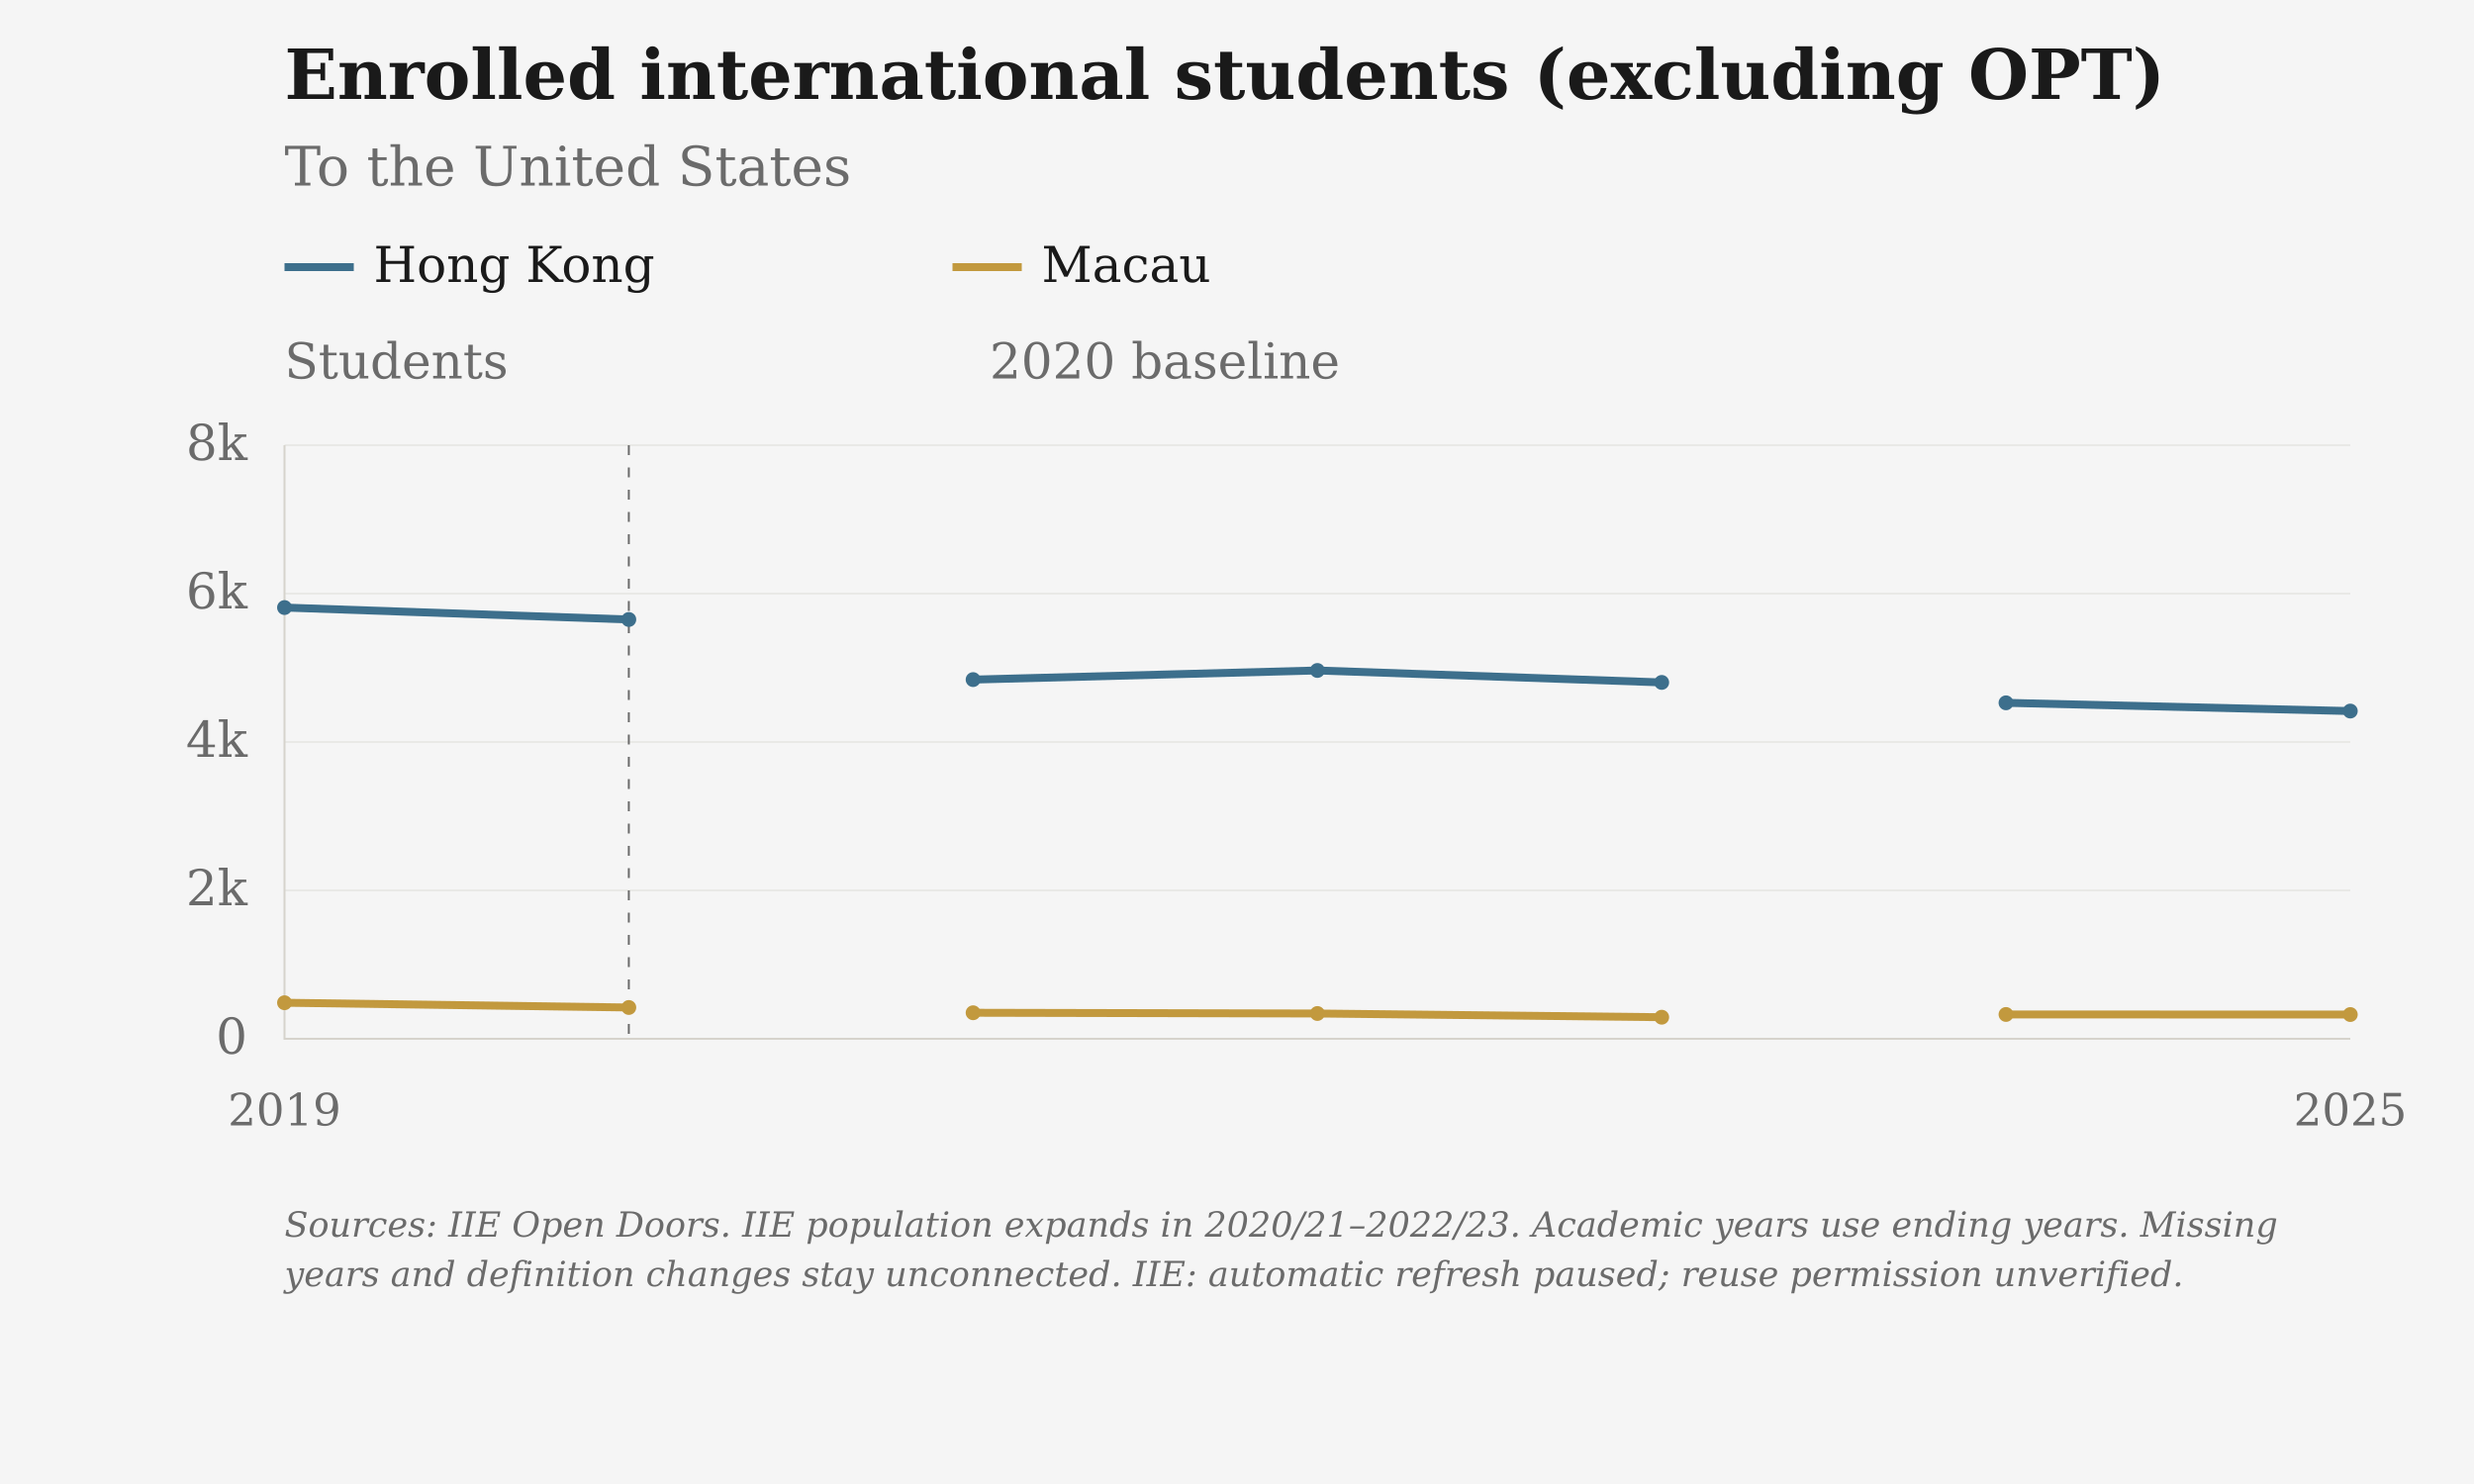
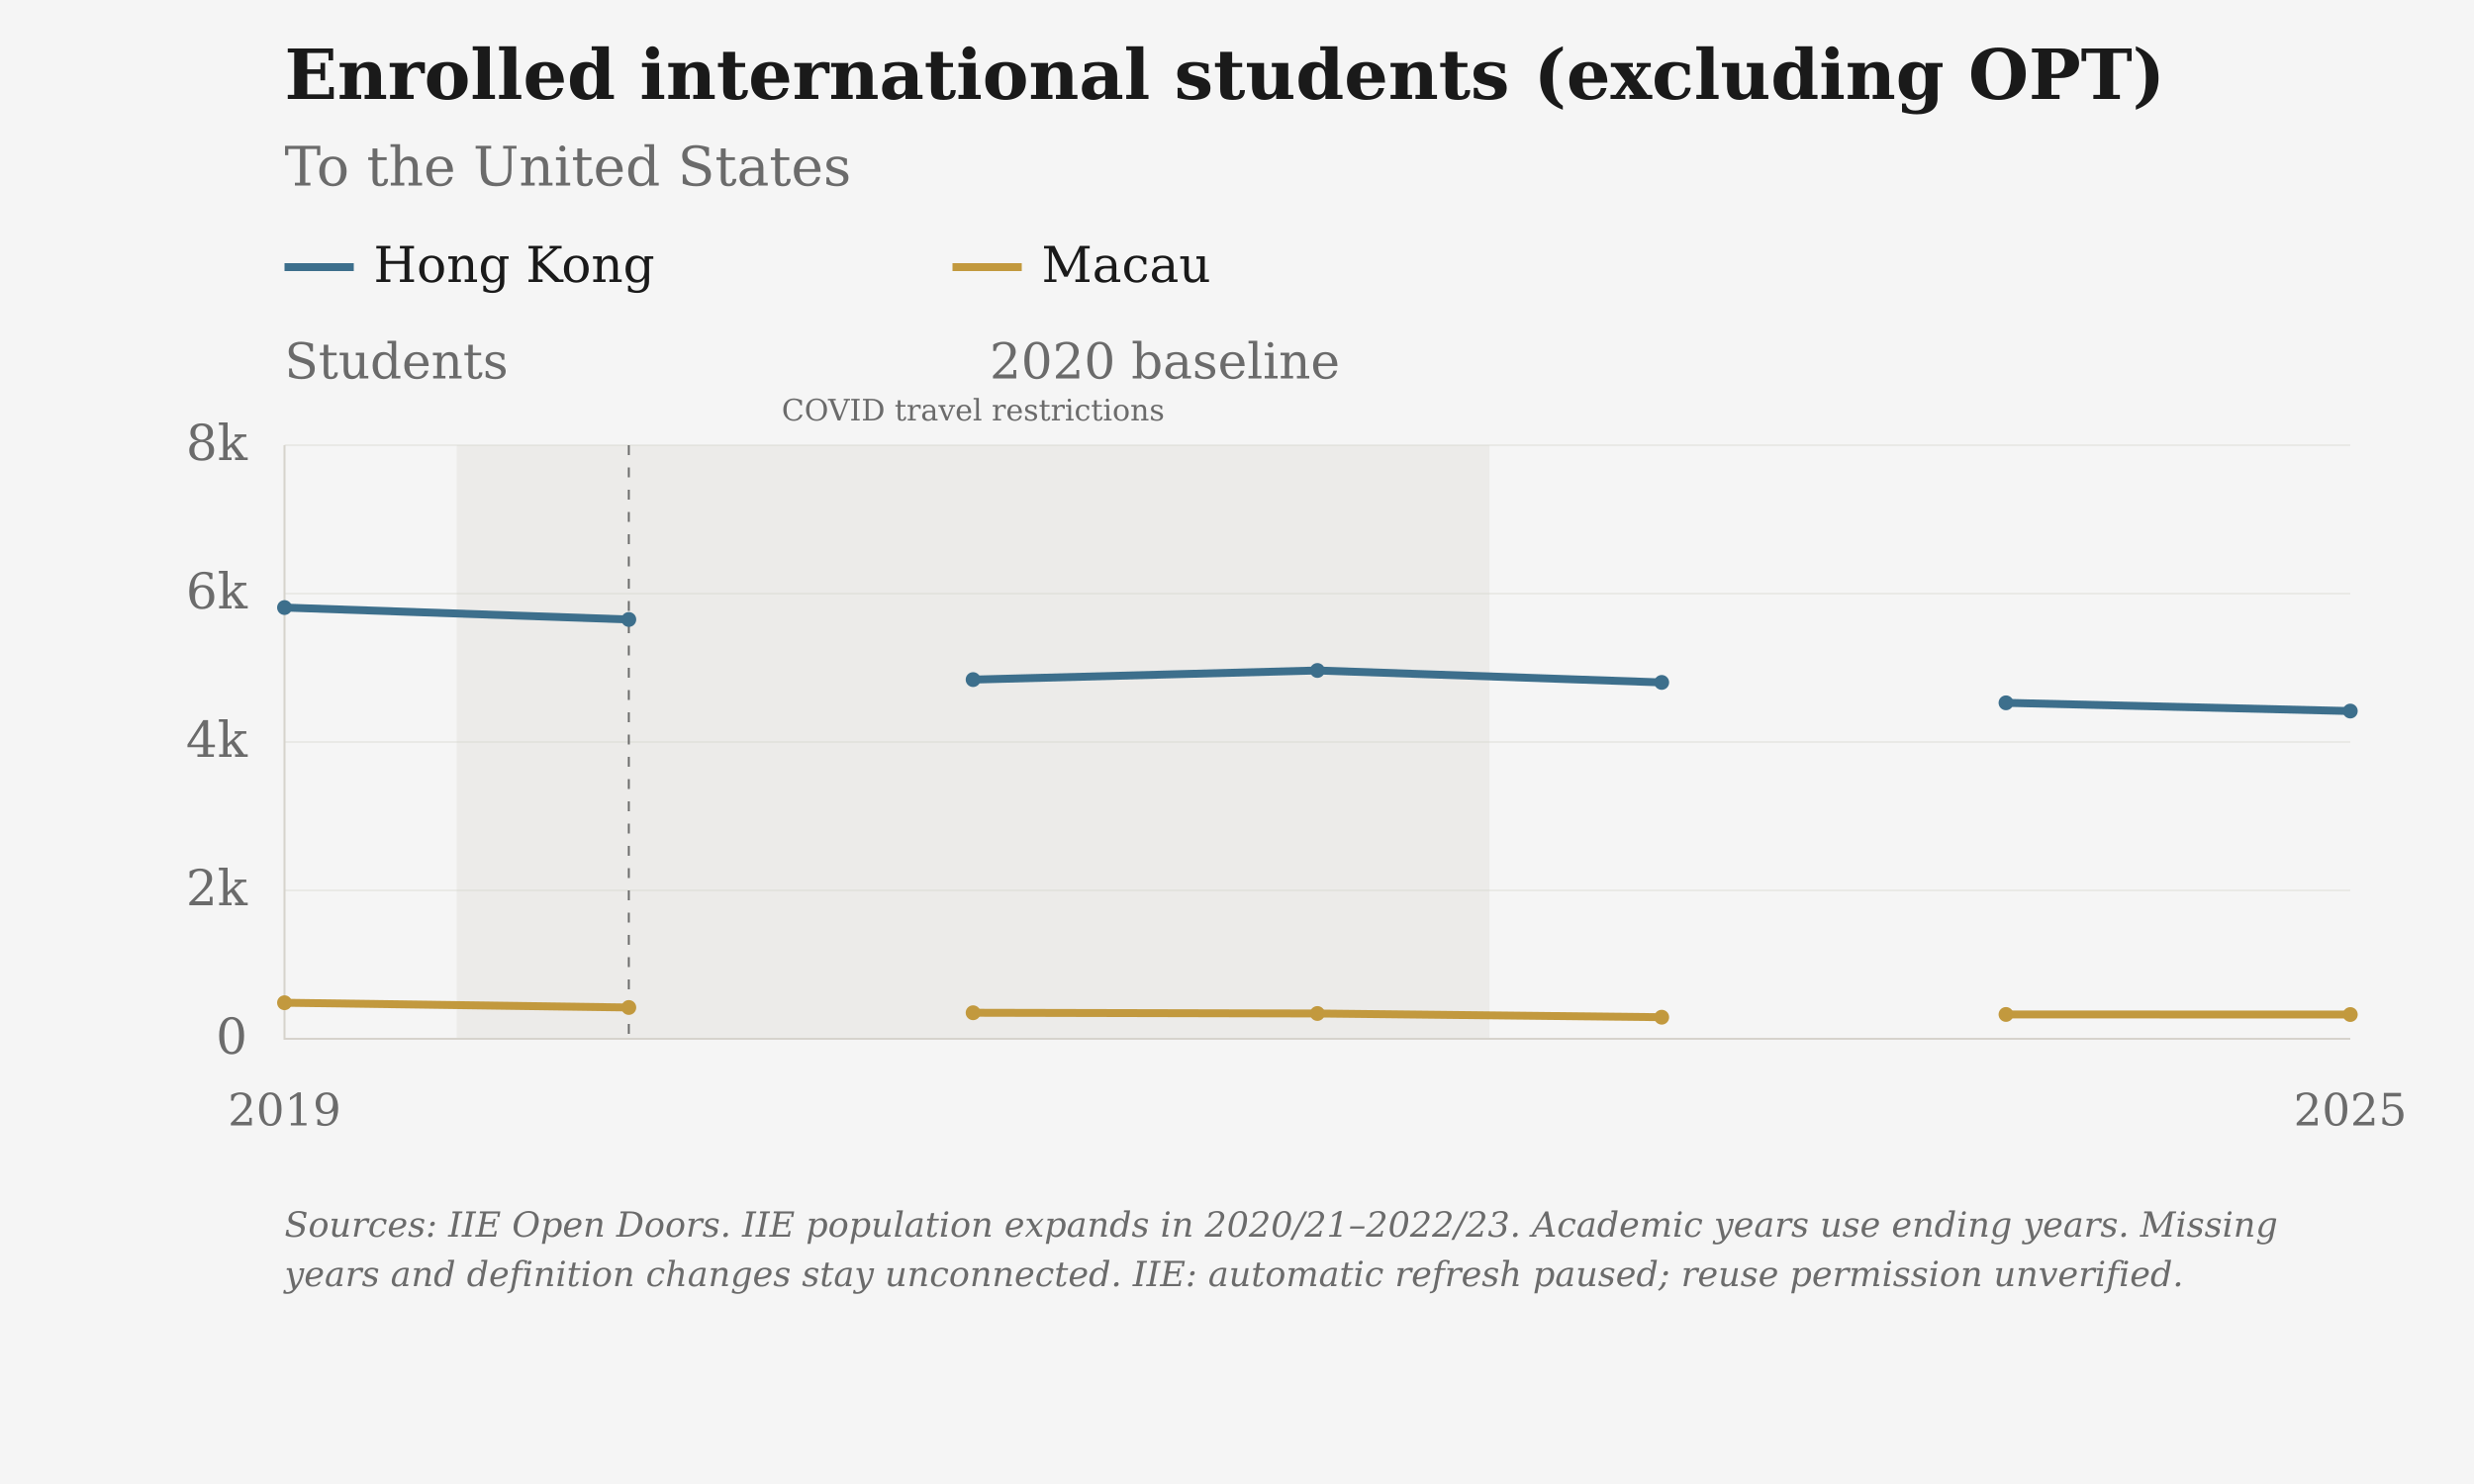
<svg xmlns="http://www.w3.org/2000/svg" viewBox="0 0 1000 600" role="img" aria-label="Enrolled international students (excluding OPT): To the United States · Hong Kong and Macau" data-geographies="HKG MAC" data-first-year="2019" data-last-year="2025">
  <rect class="chart-background" width="1000" height="600" fill="#F5F5F5" />
  <g font-family="DejaVu Serif, Georgia, 'Times New Roman', serif" font-size="20" fill="#6B6B6B">
    <text x="115" y="40" font-size="28" font-weight="bold" fill="#1A1A1A">Enrolled international students (excluding OPT)</text>
    <text x="115" y="75" font-size="22">To the United States</text>
+     <rect class="covid-band" data-start-year="2020" data-end-year="2022" x="184.58" y="180" width="417.50" height="240" fill="#D6D3CC" fill-opacity=".3" pointer-events="none" />
+     <text class="covid-label" x="393.33" y="170" text-anchor="middle" font-size="12" fill="#6B6B6B">COVID travel restrictions</text>
    <path class="legend-swatch" data-geography="HKG" d="M115 108h28" stroke="#3D6F8C" stroke-width="3.2" />
    <text x="151" y="114" fill="#1A1A1A">Hong Kong</text>
    <path class="legend-swatch" data-geography="MAC" d="M385 108h28" stroke="#C2993E" stroke-width="3.2" />
    <text x="421" y="114" fill="#1A1A1A">Macau</text>
    <text class="axis-unit" x="115" y="153">Students</text>
    <path d="M115 420.00H950" stroke="#D6D3CC" stroke-opacity="0.6" stroke-width="0.5" />
    <text x="100" y="426.00" text-anchor="end">0</text>
    <path d="M115 360.00H950" stroke="#D6D3CC" stroke-opacity="0.6" stroke-width="0.5" />
    <text x="100" y="366.00" text-anchor="end">2k</text>
    <path d="M115 300.00H950" stroke="#D6D3CC" stroke-opacity="0.6" stroke-width="0.5" />
    <text x="100" y="306.00" text-anchor="end">4k</text>
    <path d="M115 240.00H950" stroke="#D6D3CC" stroke-opacity="0.6" stroke-width="0.5" />
    <text x="100" y="246.00" text-anchor="end">6k</text>
    <path d="M115 180.00H950" stroke="#D6D3CC" stroke-opacity="0.6" stroke-width="0.5" />
    <text x="100" y="186.00" text-anchor="end">8k</text>
    <text x="115.00" y="455" font-size="18" text-anchor="middle">2019</text>
    <text x="950.00" y="455" font-size="18" text-anchor="middle">2025</text>
    <path d="M115 180V420H950" stroke="#D6D3CC" stroke-width="0.8" fill="none" />
    <path d="M254.17 180V420" stroke="#6B6B6B" stroke-width="0.8" stroke-dasharray="4 5" />
    <text x="400.00" y="153" text-anchor="start">2020 baseline</text>
    <path class="data-line" data-geography="HKG" data-series-id="iie:HKG:USA:enrolled_students" d="M115.00,245.64 L254.17,250.47 M393.33,274.77 L532.50,271.08 L671.67,275.91 M810.83,284.16 L950.00,287.49" fill="none" stroke="#3D6F8C" stroke-width="3.2" stroke-linejoin="round" />
    <circle data-geography="HKG" data-series-id="iie:HKG:USA:enrolled_students" data-year="2019" data-value="5812" data-period="2018/19" data-status="observed" cx="115.00" cy="245.64" r="3" fill="#3D6F8C" />
    <circle data-geography="HKG" data-series-id="iie:HKG:USA:enrolled_students" data-year="2020" data-value="5651" data-period="2019/20" data-status="observed" cx="254.17" cy="250.47" r="3" fill="#3D6F8C" />
    <circle data-geography="HKG" data-series-id="iie:HKG:USA:enrolled_students" data-year="2021" data-value="4841" data-period="2020/21" data-status="observed" cx="393.33" cy="274.77" r="3" fill="#3D6F8C" />
    <circle data-geography="HKG" data-series-id="iie:HKG:USA:enrolled_students" data-year="2022" data-value="4964" data-period="2021/22" data-status="observed" cx="532.50" cy="271.08" r="3" fill="#3D6F8C" />
    <circle data-geography="HKG" data-series-id="iie:HKG:USA:enrolled_students" data-year="2023" data-value="4803" data-period="2022/23" data-status="observed" cx="671.67" cy="275.91" r="3" fill="#3D6F8C" />
    <circle data-geography="HKG" data-series-id="iie:HKG:USA:enrolled_students" data-year="2024" data-value="4528" data-period="2023/24" data-status="observed" cx="810.83" cy="284.16" r="3" fill="#3D6F8C" />
    <circle data-geography="HKG" data-series-id="iie:HKG:USA:enrolled_students" data-year="2025" data-value="4417" data-period="2024/25" data-status="observed" cx="950.00" cy="287.49" r="3" fill="#3D6F8C" />
    <path class="data-line" data-geography="MAC" data-series-id="iie:MAC:USA:enrolled_students" d="M115.00,405.42 L254.17,407.34 M393.33,409.47 L532.50,409.77 L671.67,411.27 M810.83,410.16 L950.00,410.19" fill="none" stroke="#C2993E" stroke-width="3.2" stroke-linejoin="round" />
    <circle data-geography="MAC" data-series-id="iie:MAC:USA:enrolled_students" data-year="2019" data-value="486" data-period="2018/19" data-status="observed" cx="115.00" cy="405.42" r="3" fill="#C2993E" />
    <circle data-geography="MAC" data-series-id="iie:MAC:USA:enrolled_students" data-year="2020" data-value="422" data-period="2019/20" data-status="observed" cx="254.17" cy="407.34" r="3" fill="#C2993E" />
    <circle data-geography="MAC" data-series-id="iie:MAC:USA:enrolled_students" data-year="2021" data-value="351" data-period="2020/21" data-status="observed" cx="393.33" cy="409.47" r="3" fill="#C2993E" />
    <circle data-geography="MAC" data-series-id="iie:MAC:USA:enrolled_students" data-year="2022" data-value="341" data-period="2021/22" data-status="observed" cx="532.50" cy="409.77" r="3" fill="#C2993E" />
    <circle data-geography="MAC" data-series-id="iie:MAC:USA:enrolled_students" data-year="2023" data-value="291" data-period="2022/23" data-status="observed" cx="671.67" cy="411.27" r="3" fill="#C2993E" />
    <circle data-geography="MAC" data-series-id="iie:MAC:USA:enrolled_students" data-year="2024" data-value="328" data-period="2023/24" data-status="observed" cx="810.83" cy="410.16" r="3" fill="#C2993E" />
    <circle data-geography="MAC" data-series-id="iie:MAC:USA:enrolled_students" data-year="2025" data-value="327" data-period="2024/25" data-status="observed" cx="950.00" cy="410.19" r="3" fill="#C2993E" />
    <text class="figure-source" x="115" y="500" font-size="14" font-style="italic">Sources: IIE Open Doors. IIE population expands in 2020/21–2022/23. Academic years use ending years. Missing</text>
    <text class="figure-source" x="115" y="520" font-size="14" font-style="italic">years and definition changes stay unconnected. IIE: automatic refresh paused; reuse permission unverified.</text>
  </g>
</svg>
